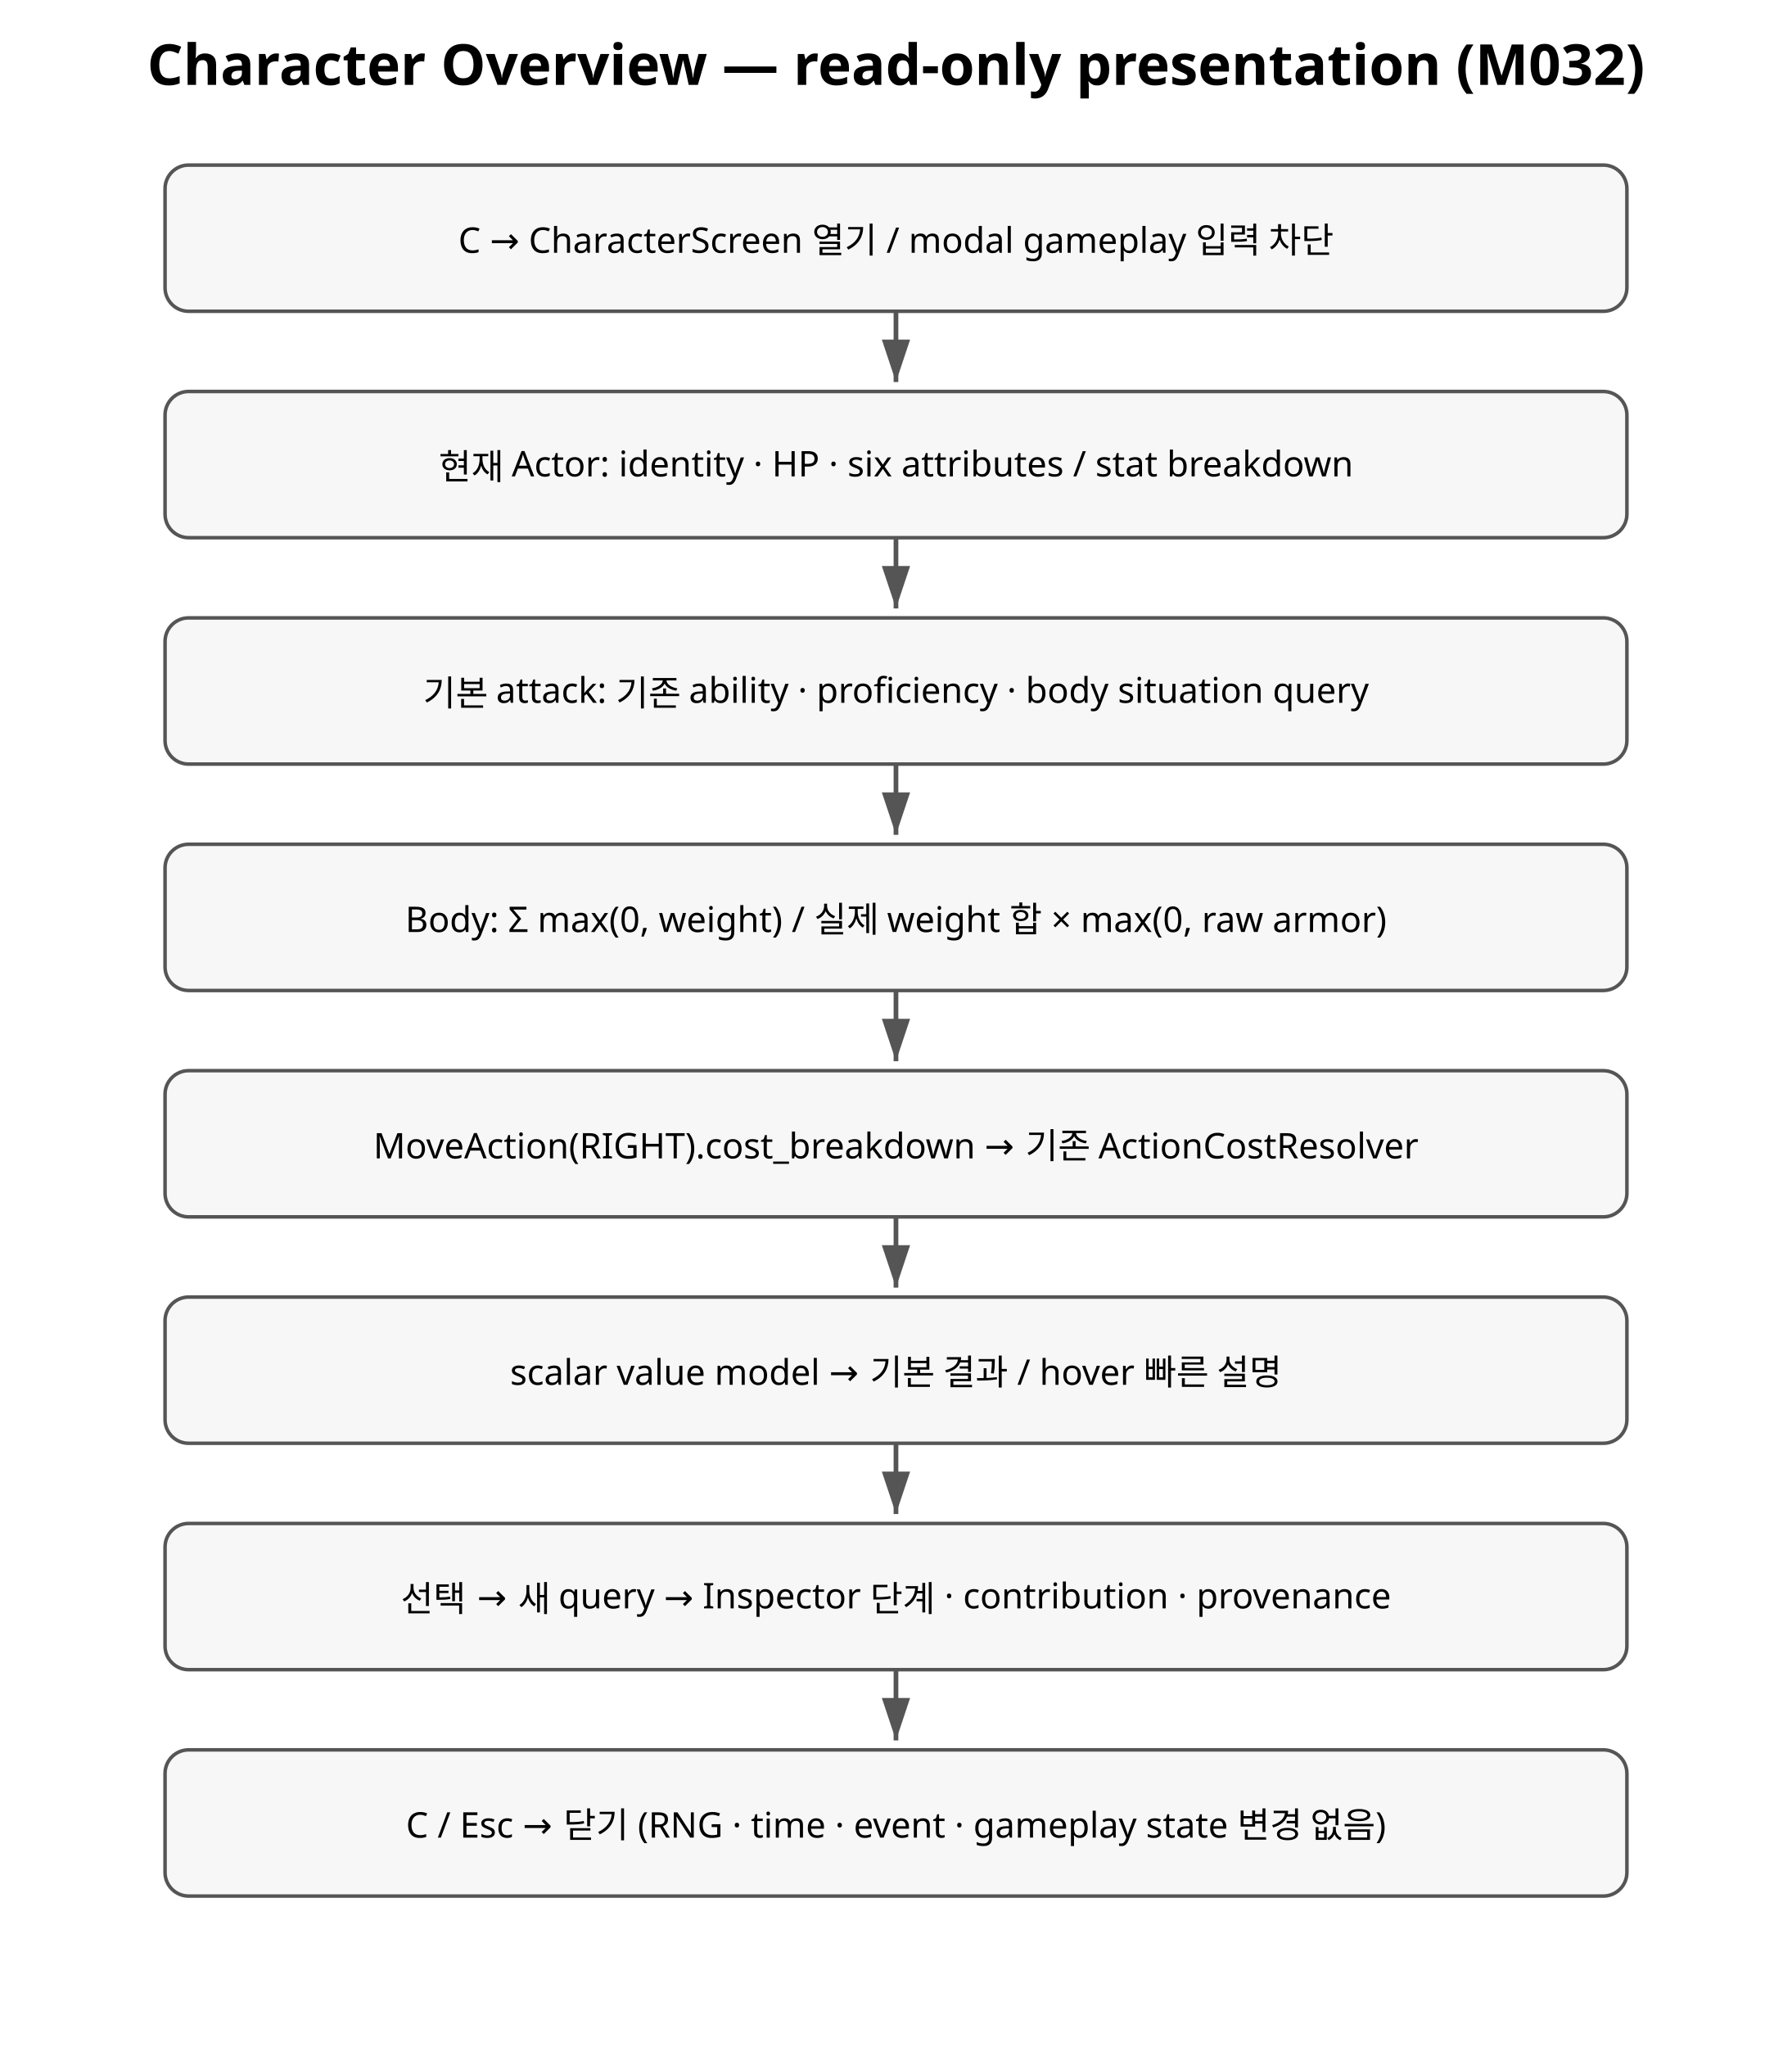
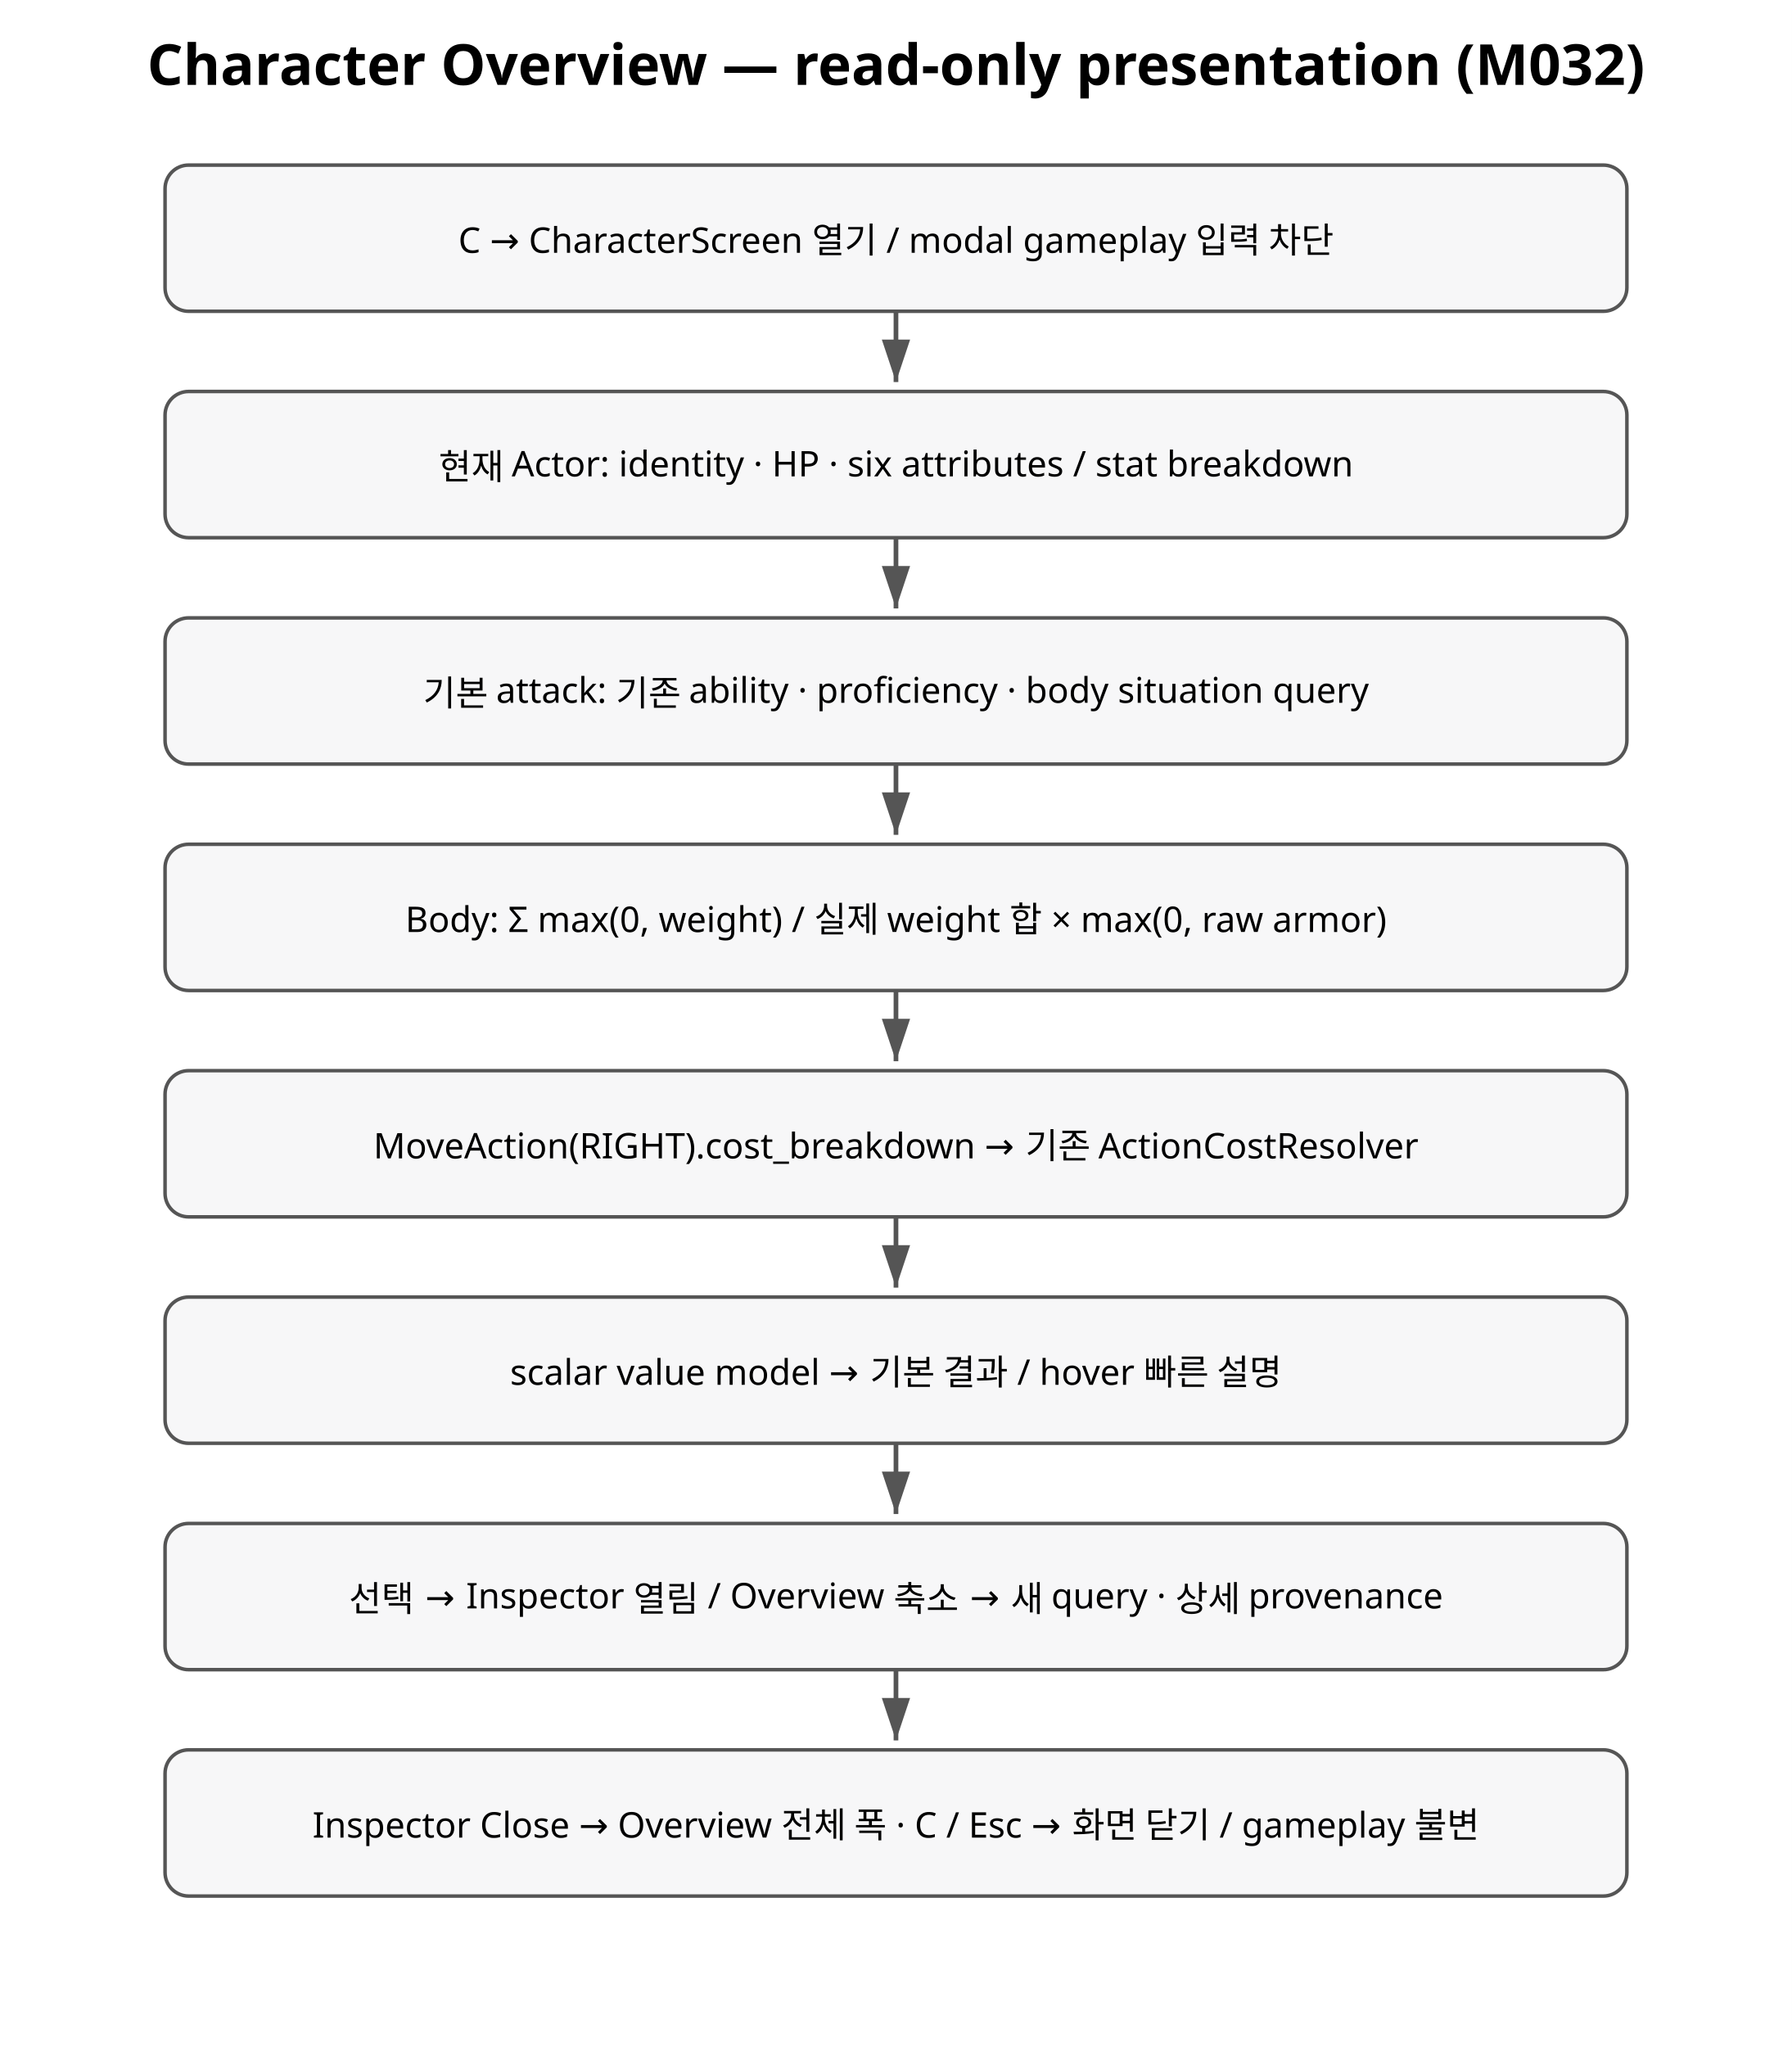
<svg xmlns="http://www.w3.org/2000/svg" width="760" height="868" viewBox="0 0 760 868">
  <defs>
    <marker id="a" markerWidth="10" markerHeight="10" refX="9" refY="3" orient="auto">
      <path d="M0,0 L0,6 L9,3 z" fill="#555" />
    </marker>
  </defs>
  <rect width="100%" height="100%" fill="white" />
  <text x="380" y="36" text-anchor="middle" font-family="sans-serif" font-size="24" font-weight="700">Character Overview — read-only presentation (M032)</text>
  <rect x="70" y="70" width="620" height="62" rx="10" fill="#f7f7f8" stroke="#555" stroke-width="1.5" />
  <text x="380" y="102.0" text-anchor="middle" dominant-baseline="middle" font-family="sans-serif" font-size="15">C → CharacterScreen 열기 / modal gameplay 입력 차단</text>
  <rect x="70" y="166" width="620" height="62" rx="10" fill="#f7f7f8" stroke="#555" stroke-width="1.5" />
  <text x="380" y="198.0" text-anchor="middle" dominant-baseline="middle" font-family="sans-serif" font-size="15">현재 Actor: identity · HP · six attributes / stat breakdown</text>
  <line x1="380" y1="132" x2="380" y2="162" stroke="#555" stroke-width="2" marker-end="url(#a)" />
  <rect x="70" y="262" width="620" height="62" rx="10" fill="#f7f7f8" stroke="#555" stroke-width="1.5" />
  <text x="380" y="294.0" text-anchor="middle" dominant-baseline="middle" font-family="sans-serif" font-size="15">기본 attack: 기존 ability · proficiency · body situation query</text>
  <line x1="380" y1="228" x2="380" y2="258" stroke="#555" stroke-width="2" marker-end="url(#a)" />
  <rect x="70" y="358" width="620" height="62" rx="10" fill="#f7f7f8" stroke="#555" stroke-width="1.5" />
  <text x="380" y="390.0" text-anchor="middle" dominant-baseline="middle" font-family="sans-serif" font-size="15">Body: Σ max(0, weight) / 실제 weight 합 × max(0, raw armor)</text>
  <line x1="380" y1="324" x2="380" y2="354" stroke="#555" stroke-width="2" marker-end="url(#a)" />
  <rect x="70" y="454" width="620" height="62" rx="10" fill="#f7f7f8" stroke="#555" stroke-width="1.5" />
  <text x="380" y="486.0" text-anchor="middle" dominant-baseline="middle" font-family="sans-serif" font-size="15">MoveAction(RIGHT).cost_breakdown → 기존 ActionCostResolver</text>
  <line x1="380" y1="420" x2="380" y2="450" stroke="#555" stroke-width="2" marker-end="url(#a)" />
  <rect x="70" y="550" width="620" height="62" rx="10" fill="#f7f7f8" stroke="#555" stroke-width="1.5" />
  <text x="380" y="582.0" text-anchor="middle" dominant-baseline="middle" font-family="sans-serif" font-size="15">scalar value model → 기본 결과 / hover 빠른 설명</text>
  <line x1="380" y1="516" x2="380" y2="546" stroke="#555" stroke-width="2" marker-end="url(#a)" />
  <rect x="70" y="646" width="620" height="62" rx="10" fill="#f7f7f8" stroke="#555" stroke-width="1.5" />
-   <text x="380" y="678.0" text-anchor="middle" dominant-baseline="middle" font-family="sans-serif" font-size="15">선택 → 새 query → Inspector 단계 · contribution · provenance</text>
+   <text x="380" y="678.0" text-anchor="middle" dominant-baseline="middle" font-family="sans-serif" font-size="15">선택 → Inspector 열림 / Overview 축소 → 새 query · 상세 provenance</text>
  <line x1="380" y1="612" x2="380" y2="642" stroke="#555" stroke-width="2" marker-end="url(#a)" />
  <rect x="70" y="742" width="620" height="62" rx="10" fill="#f7f7f8" stroke="#555" stroke-width="1.5" />
-   <text x="380" y="774.0" text-anchor="middle" dominant-baseline="middle" font-family="sans-serif" font-size="15">C / Esc → 닫기 (RNG · time · event · gameplay state 변경 없음)</text>
+   <text x="380" y="774.0" text-anchor="middle" dominant-baseline="middle" font-family="sans-serif" font-size="15">Inspector Close → Overview 전체 폭 · C / Esc → 화면 닫기 / gameplay 불변</text>
  <line x1="380" y1="708" x2="380" y2="738" stroke="#555" stroke-width="2" marker-end="url(#a)" />
</svg>
